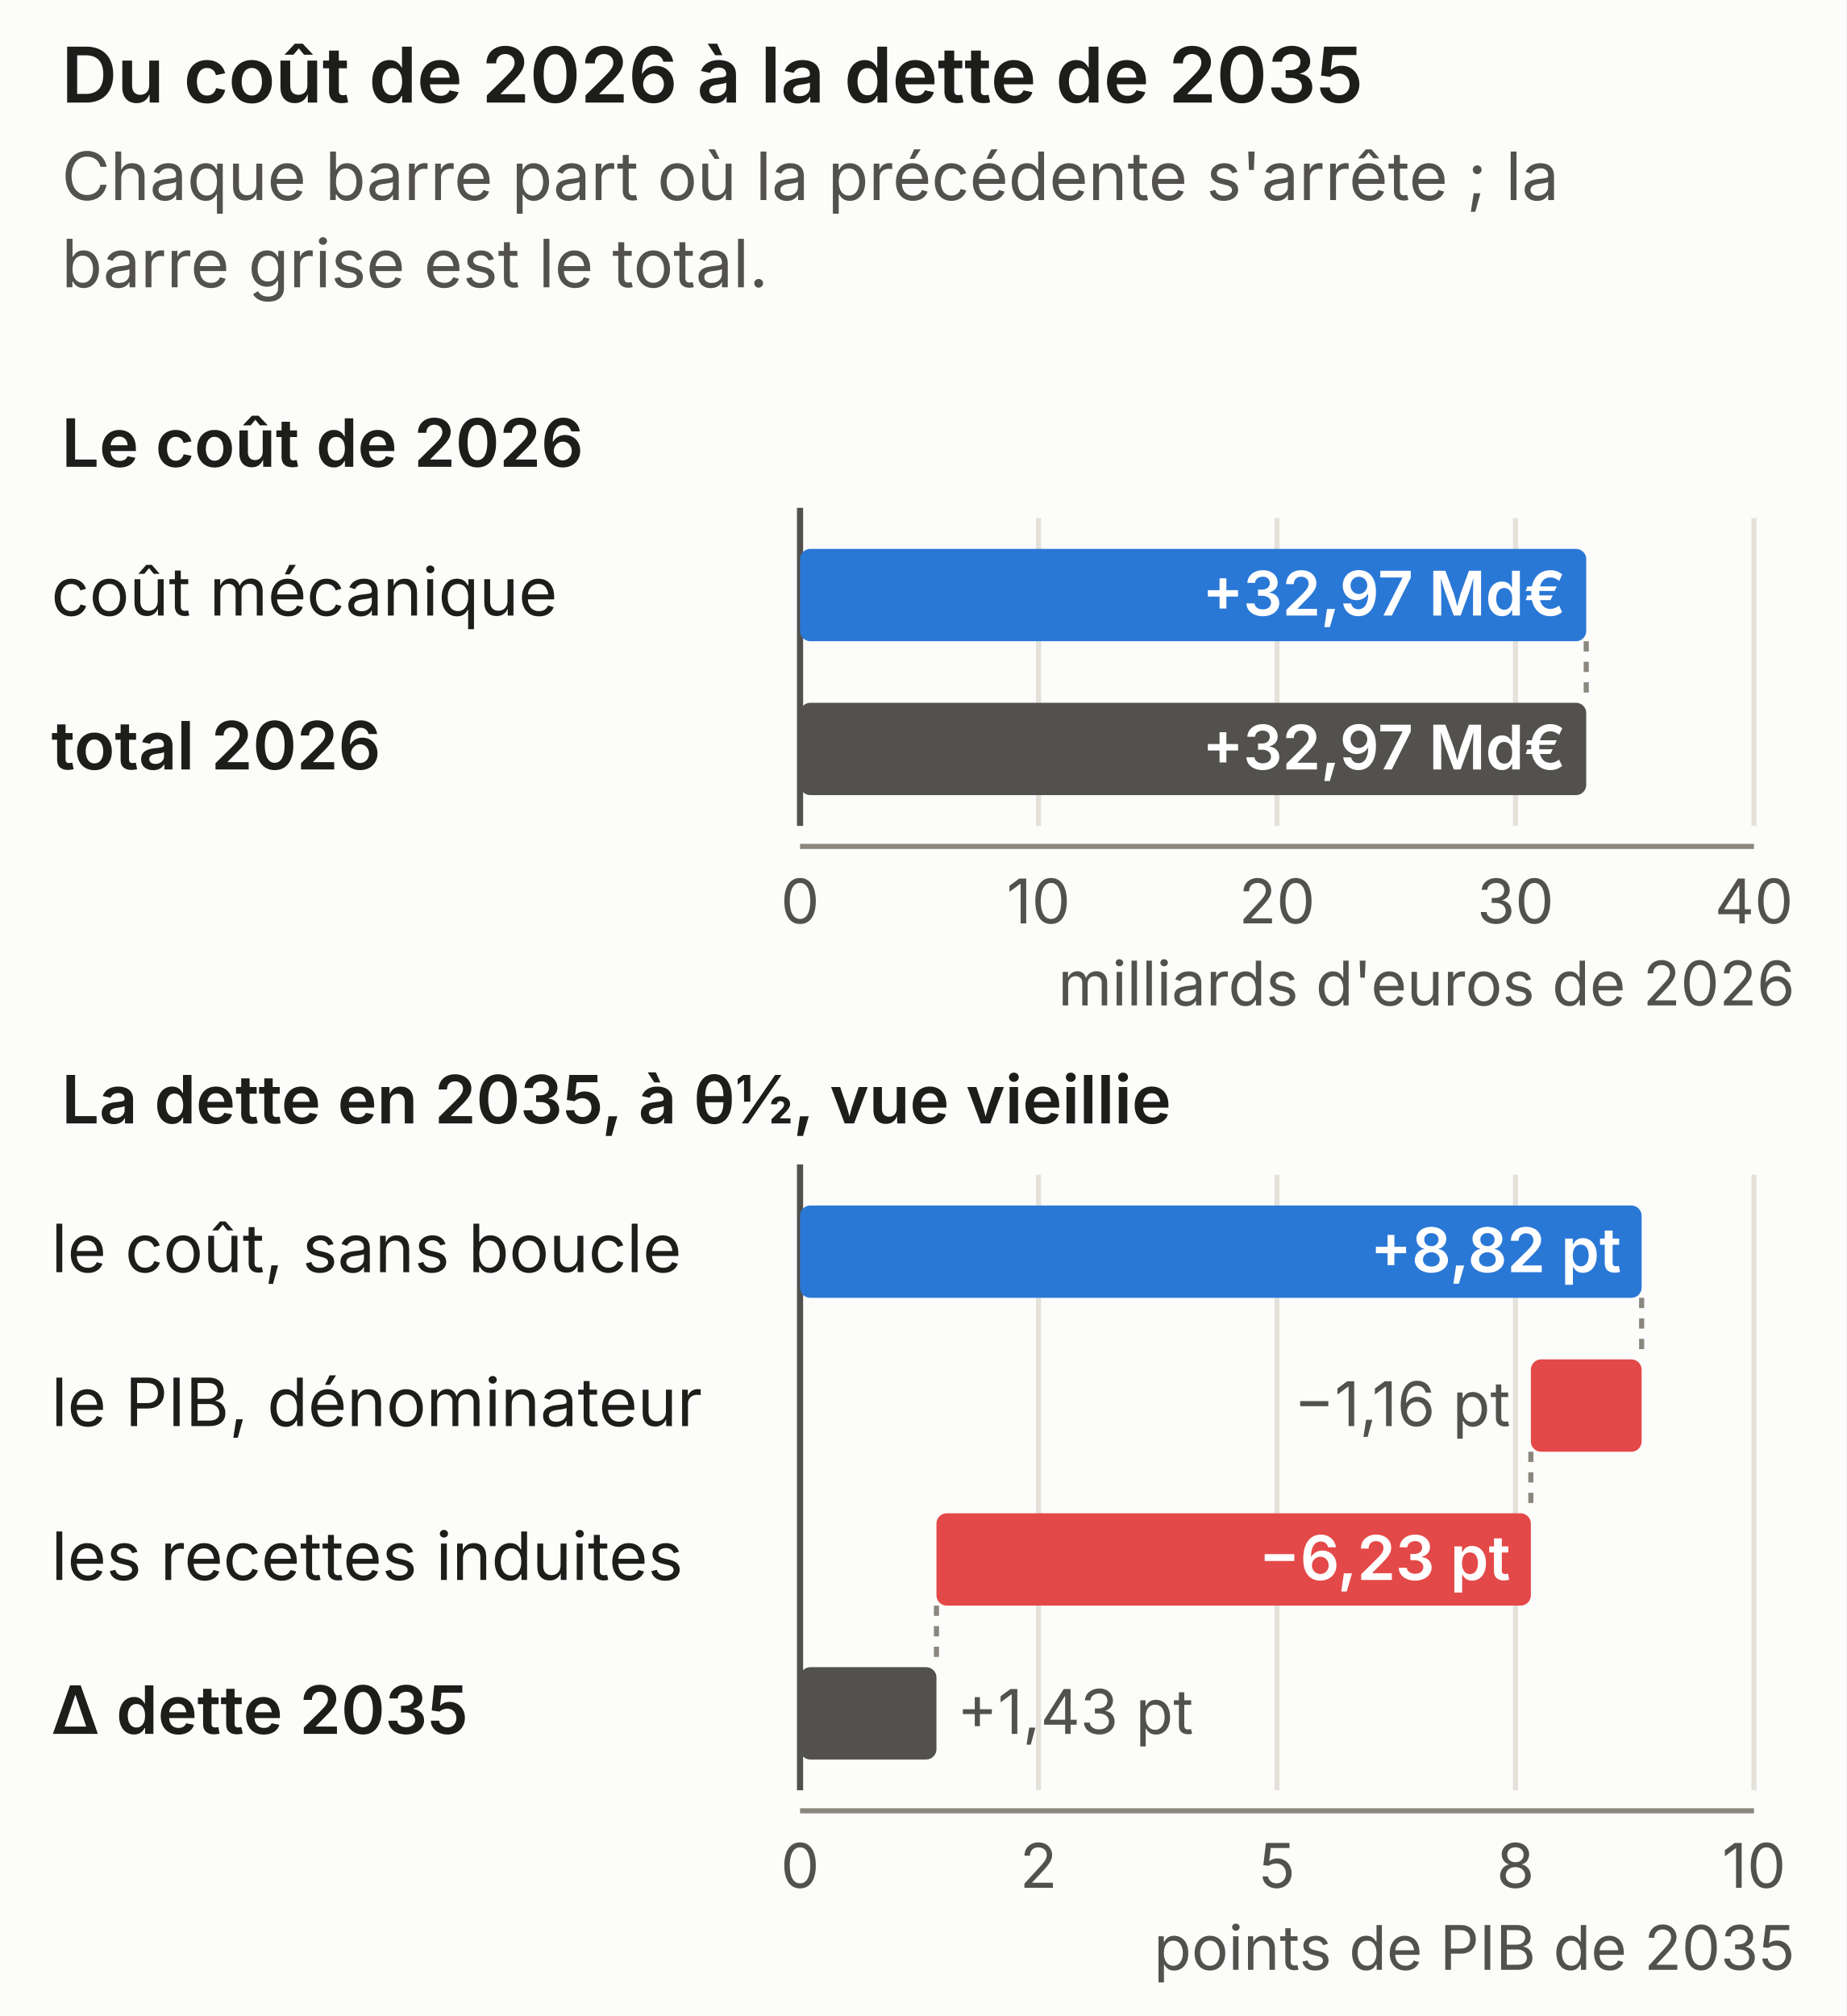
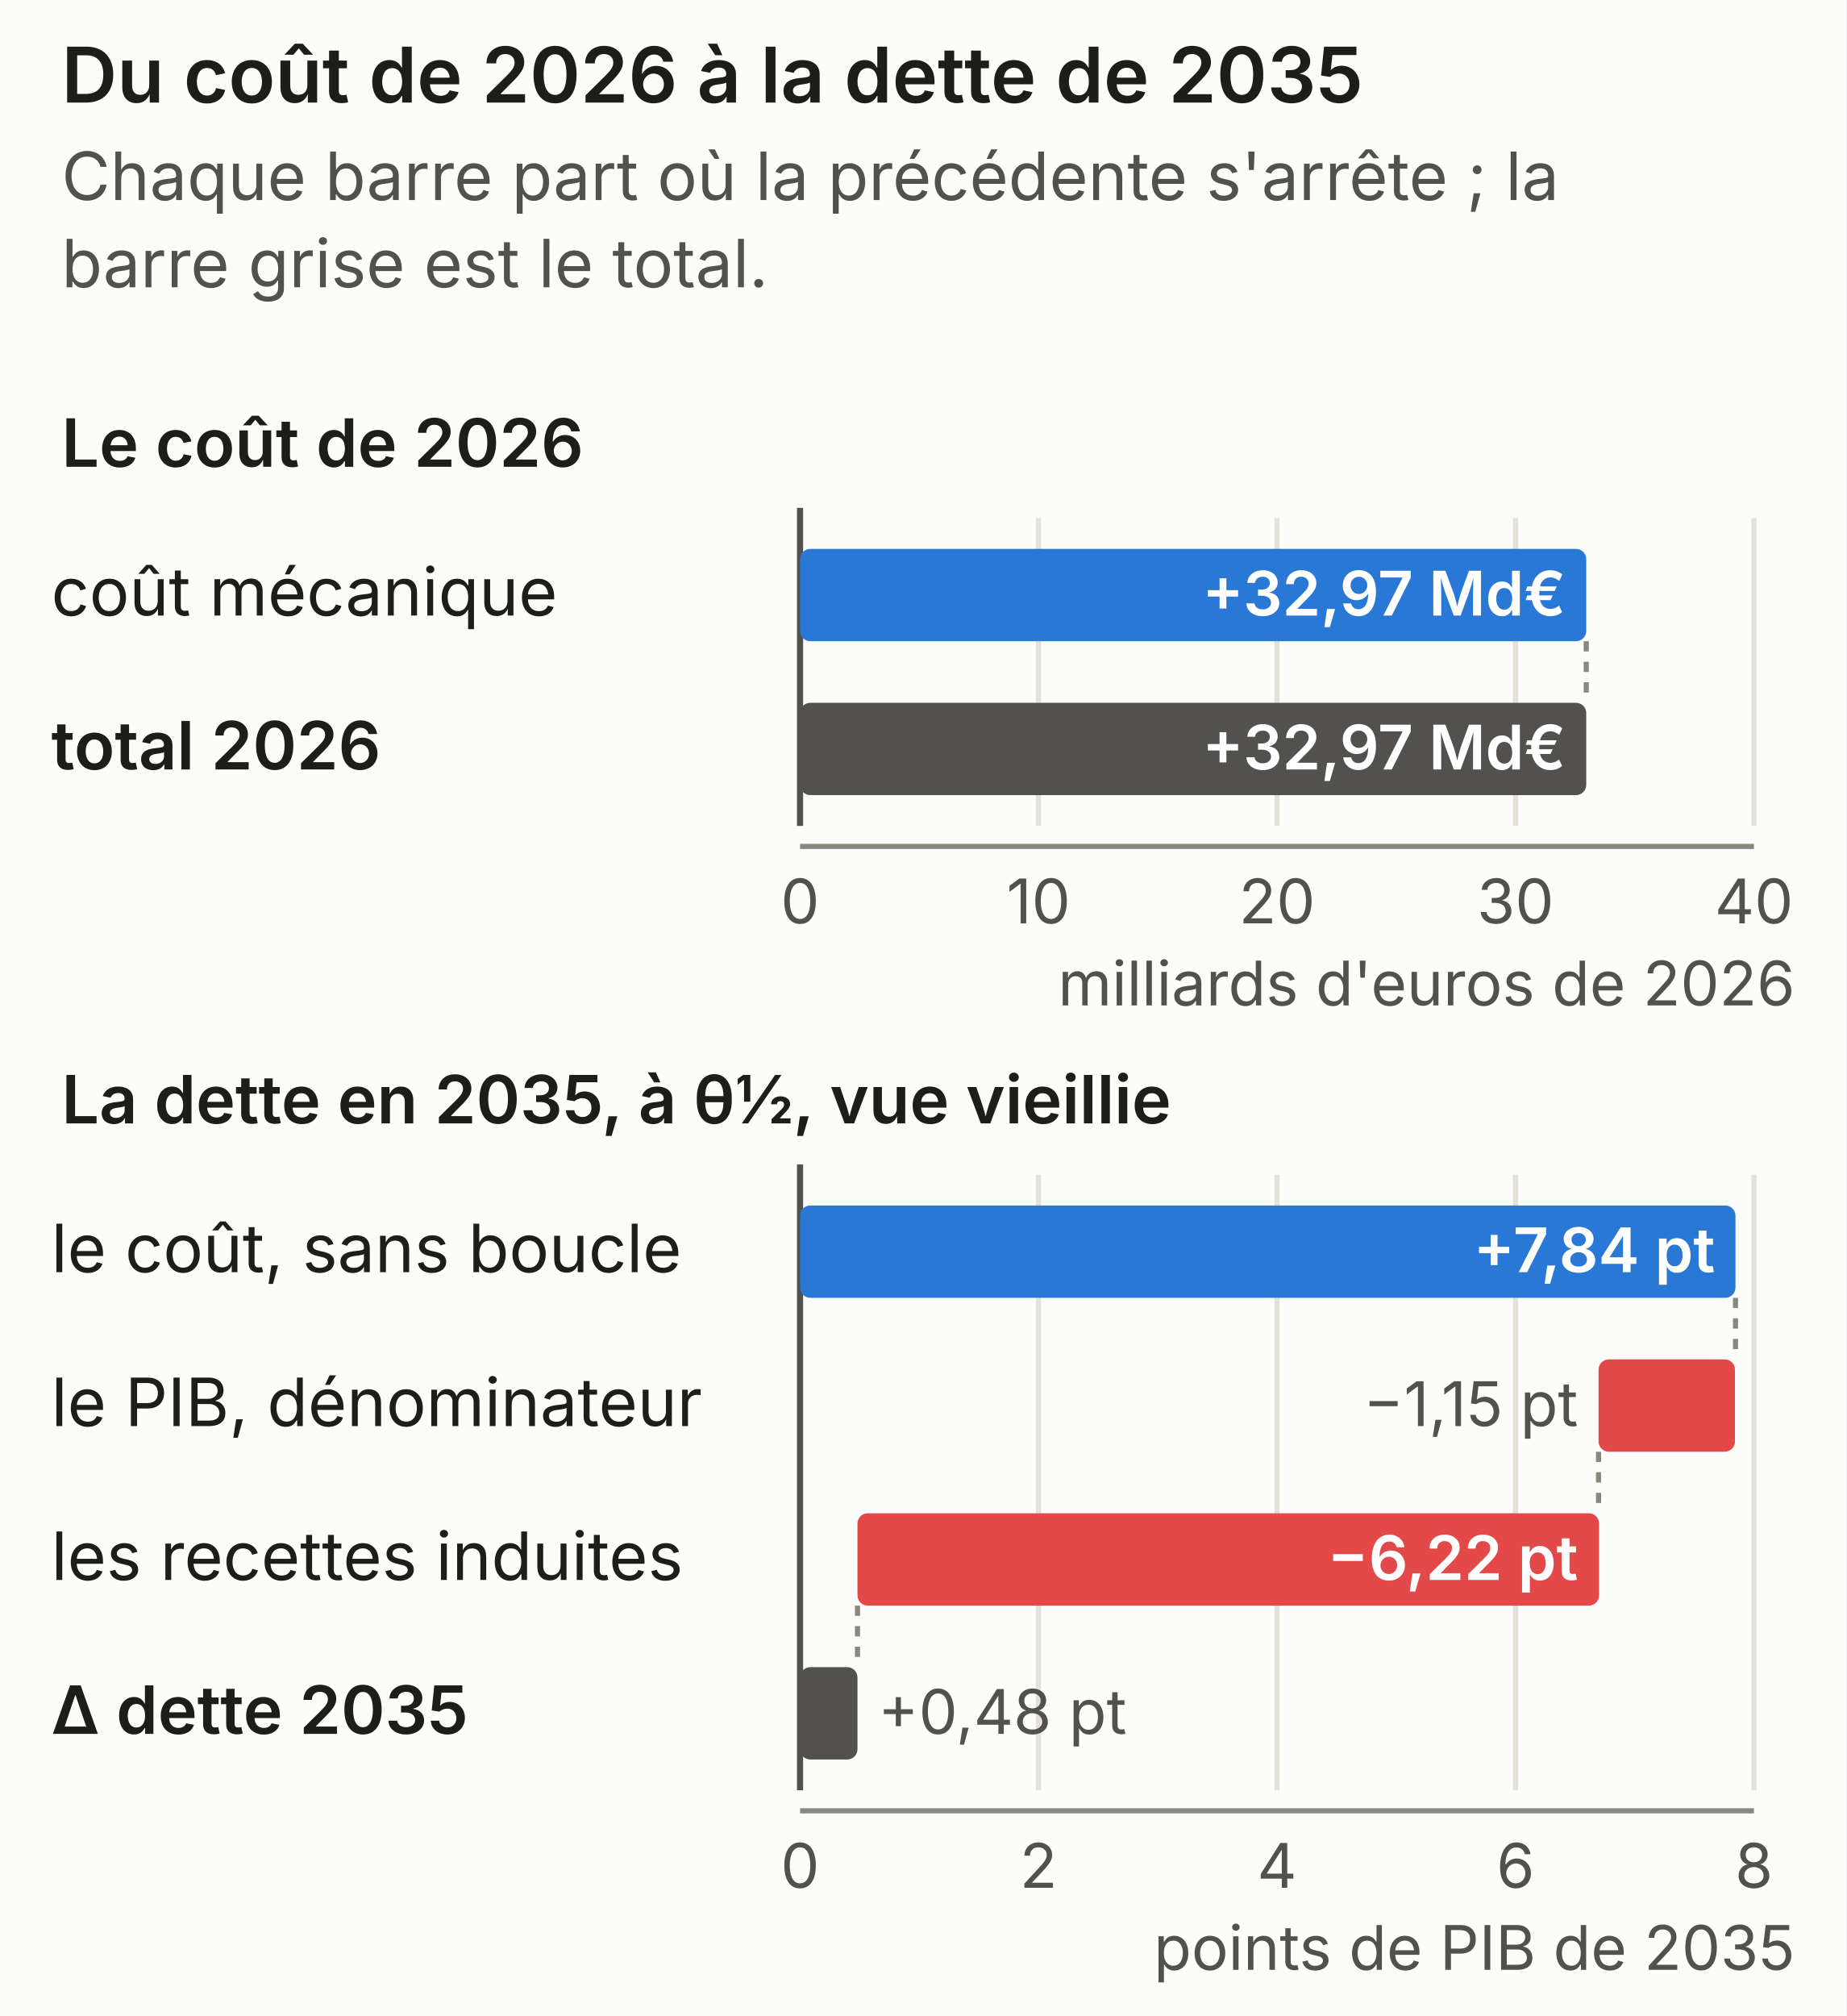
<svg xmlns="http://www.w3.org/2000/svg" viewBox="0 0 360 393" width="360" height="393" role="img" aria-labelledby="pres2027_roussel_programme-cascade-t pres2027_roussel_programme-cascade-d" font-size="13">
  <style>.g-fond{fill:#fcfcfb}.g-encre{fill:#1d1d1b}.g-doux{fill:#52514e}
.g-axe{stroke:#8a877f}.g-grille{stroke:#e4e1da}.g-zero{stroke:#52514e}
.g-s1{stroke:#2a78d6}.g-s2{stroke:#eb6834}.g-s3{stroke:#1baf7a}.g-s4{stroke:#6250d6}
.g-f1{fill:#2a78d6}.g-f2{fill:#eb6834}.g-f3{fill:#1baf7a}.g-f4{fill:#6250d6}
.g-bande{fill:#2a78d6;fill-opacity:.16}.g-plus{fill:#2a78d6}.g-moins{fill:#e34948}
.g-total{fill:#52514e}.g-lien{stroke:#8a877f}.g-sur{fill:#ffffff}
@media (prefers-color-scheme: dark){
.g-fond{fill:#1a1a19}.g-encre{fill:#ece9e2}.g-doux{fill:#c3c2b7}
.g-axe{stroke:#8f8b80}.g-grille{stroke:#33322f}.g-zero{stroke:#c3c2b7}
.g-s1{stroke:#3987e5}.g-s2{stroke:#d95926}.g-s3{stroke:#199e70}.g-s4{stroke:#9085e9}
.g-f1{fill:#3987e5}.g-f2{fill:#d95926}.g-f3{fill:#199e70}.g-f4{fill:#9085e9}
.g-bande{fill:#3987e5;fill-opacity:.24}.g-plus{fill:#3987e5}.g-moins{fill:#e66767}
.g-total{fill:#6b6862}.g-lien{stroke:#8f8b80}}
text{font-family:system-ui,-apple-system,"Segoe UI",sans-serif}</style>
  <rect class="g-fond" fill="#fcfcfb" x="0" y="0" width="360" height="393" />
  <text class="g-encre" fill="#1d1d1b" x="12" y="20" text-anchor="start" font-size="15" font-weight="600">Du coût de 2026 à la dette de 2035</text>
  <text class="g-doux" fill="#52514e" x="12" y="39" text-anchor="start">Chaque barre part où la précédente s'arrête ; la</text>
  <text class="g-doux" fill="#52514e" x="12" y="56" text-anchor="start">barre grise est le total.</text>
  <text class="g-encre" fill="#1d1d1b" x="12" y="91" text-anchor="start" font-weight="600">Le coût de 2026</text>
  <line class="g-grille" stroke="#e4e1da" stroke-width="1" x1="156" y1="101" x2="156" y2="161" />
  <line class="g-grille" stroke="#e4e1da" stroke-width="1" x1="202.5" y1="101" x2="202.5" y2="161" />
  <line class="g-grille" stroke="#e4e1da" stroke-width="1" x1="249" y1="101" x2="249" y2="161" />
  <line class="g-grille" stroke="#e4e1da" stroke-width="1" x1="295.5" y1="101" x2="295.5" y2="161" />
  <line class="g-grille" stroke="#e4e1da" stroke-width="1" x1="342" y1="101" x2="342" y2="161" />
  <line class="g-zero" stroke="#52514e" stroke-width="1.2" x1="156" y1="99" x2="156" y2="161" />
  <rect class="g-plus" fill="#2a78d6" x="156" y="107" width="153.3" height="18" rx="2" />
  <line class="g-lien" stroke="#8a877f" stroke-width="1" stroke-dasharray="2 2" x1="309.3" y1="125" x2="309.3" y2="137" />
  <text class="g-encre" fill="#1d1d1b" x="10" y="120" text-anchor="start">coût mécanique</text>
  <text class="g-sur" fill="#ffffff" x="305.3" y="120" text-anchor="end" font-size="12" font-weight="600">+32,97 Md€</text>
  <rect class="g-total" fill="#52514e" x="156" y="137" width="153.3" height="18" rx="2" />
  <text class="g-encre" fill="#1d1d1b" x="10" y="150" text-anchor="start" font-weight="600">total 2026</text>
  <text class="g-sur" fill="#ffffff" x="305.3" y="150" text-anchor="end" font-size="12" font-weight="600">+32,97 Md€</text>
  <line class="g-axe" stroke="#8a877f" stroke-width="1" x1="156" y1="165" x2="342" y2="165" />
  <text class="g-doux" fill="#52514e" x="156" y="180" text-anchor="middle" font-size="12">0</text>
  <text class="g-doux" fill="#52514e" x="202.5" y="180" text-anchor="middle" font-size="12">10</text>
  <text class="g-doux" fill="#52514e" x="249" y="180" text-anchor="middle" font-size="12">20</text>
  <text class="g-doux" fill="#52514e" x="295.5" y="180" text-anchor="middle" font-size="12">30</text>
  <text class="g-doux" fill="#52514e" x="342" y="180" text-anchor="middle" font-size="12">40</text>
  <text class="g-doux" fill="#52514e" x="350" y="196" text-anchor="end" font-size="12">milliards d'euros de 2026</text>
  <text class="g-encre" fill="#1d1d1b" x="12" y="219" text-anchor="start" font-weight="600">La dette en 2035, à θ½, vue vieillie</text>
  <line class="g-grille" stroke="#e4e1da" stroke-width="1" x1="156" y1="229" x2="156" y2="349" />
  <line class="g-grille" stroke="#e4e1da" stroke-width="1" x1="202.5" y1="229" x2="202.5" y2="349" />
  <line class="g-grille" stroke="#e4e1da" stroke-width="1" x1="249" y1="229" x2="249" y2="349" />
  <line class="g-grille" stroke="#e4e1da" stroke-width="1" x1="295.5" y1="229" x2="295.5" y2="349" />
  <line class="g-grille" stroke="#e4e1da" stroke-width="1" x1="342" y1="229" x2="342" y2="349" />
  <line class="g-zero" stroke="#52514e" stroke-width="1.2" x1="156" y1="227" x2="156" y2="349" />
-   <rect class="g-plus" fill="#2a78d6" x="156" y="235" width="164.1" height="18" rx="2" />
-   <line class="g-lien" stroke="#8a877f" stroke-width="1" stroke-dasharray="2 2" x1="320.1" y1="253" x2="320.1" y2="265" />
+   <rect class="g-plus" fill="#2a78d6" x="156" y="235" width="182.4" height="18" rx="2" />
+   <line class="g-lien" stroke="#8a877f" stroke-width="1" stroke-dasharray="2 2" x1="338.4" y1="253" x2="338.4" y2="265" />
  <text class="g-encre" fill="#1d1d1b" x="10" y="248" text-anchor="start">le coût, sans boucle</text>
-   <text class="g-sur" fill="#ffffff" x="316.1" y="248" text-anchor="end" font-size="12" font-weight="600">+8,82 pt</text>
-   <rect class="g-moins" fill="#e34948" x="298.5" y="265" width="21.6" height="18" rx="2" />
-   <line class="g-lien" stroke="#8a877f" stroke-width="1" stroke-dasharray="2 2" x1="298.5" y1="283" x2="298.5" y2="295" />
+   <text class="g-sur" fill="#ffffff" x="334.4" y="248" text-anchor="end" font-size="12" font-weight="600">+7,84 pt</text>
+   <rect class="g-moins" fill="#e34948" x="311.7" y="265" width="26.6" height="18" rx="2" />
+   <line class="g-lien" stroke="#8a877f" stroke-width="1" stroke-dasharray="2 2" x1="311.7" y1="283" x2="311.7" y2="295" />
  <text class="g-encre" fill="#1d1d1b" x="10" y="278" text-anchor="start">le PIB, dénominateur</text>
-   <text class="g-doux" fill="#52514e" x="294.5" y="278" text-anchor="end" font-size="12">−1,16 pt</text>
-   <rect class="g-moins" fill="#e34948" x="182.6" y="295" width="115.9" height="18" rx="2" />
-   <line class="g-lien" stroke="#8a877f" stroke-width="1" stroke-dasharray="2 2" x1="182.6" y1="313" x2="182.6" y2="325" />
+   <text class="g-doux" fill="#52514e" x="307.7" y="278" text-anchor="end" font-size="12">−1,15 pt</text>
+   <rect class="g-moins" fill="#e34948" x="167.2" y="295" width="144.6" height="18" rx="2" />
+   <line class="g-lien" stroke="#8a877f" stroke-width="1" stroke-dasharray="2 2" x1="167.2" y1="313" x2="167.2" y2="325" />
  <text class="g-encre" fill="#1d1d1b" x="10" y="308" text-anchor="start">les recettes induites</text>
-   <text class="g-sur" fill="#ffffff" x="294.5" y="308" text-anchor="end" font-size="12" font-weight="600">−6,23 pt</text>
-   <rect class="g-total" fill="#52514e" x="156" y="325" width="26.6" height="18" rx="2" />
+   <text class="g-sur" fill="#ffffff" x="307.7" y="308" text-anchor="end" font-size="12" font-weight="600">−6,22 pt</text>
+   <rect class="g-total" fill="#52514e" x="156" y="325" width="11.2" height="18" rx="2" />
  <text class="g-encre" fill="#1d1d1b" x="10" y="338" text-anchor="start" font-weight="600">Δ dette 2035</text>
-   <text class="g-doux" fill="#52514e" x="186.6" y="338" text-anchor="start" font-size="12">+1,43 pt</text>
+   <text class="g-doux" fill="#52514e" x="171.2" y="338" text-anchor="start" font-size="12">+0,48 pt</text>
  <line class="g-axe" stroke="#8a877f" stroke-width="1" x1="156" y1="353" x2="342" y2="353" />
  <text class="g-doux" fill="#52514e" x="156" y="368" text-anchor="middle" font-size="12">0</text>
  <text class="g-doux" fill="#52514e" x="202.5" y="368" text-anchor="middle" font-size="12">2</text>
-   <text class="g-doux" fill="#52514e" x="249" y="368" text-anchor="middle" font-size="12">5</text>
-   <text class="g-doux" fill="#52514e" x="295.5" y="368" text-anchor="middle" font-size="12">8</text>
-   <text class="g-doux" fill="#52514e" x="342" y="368" text-anchor="middle" font-size="12">10</text>
+   <text class="g-doux" fill="#52514e" x="249" y="368" text-anchor="middle" font-size="12">4</text>
+   <text class="g-doux" fill="#52514e" x="295.5" y="368" text-anchor="middle" font-size="12">6</text>
+   <text class="g-doux" fill="#52514e" x="342" y="368" text-anchor="middle" font-size="12">8</text>
  <text class="g-doux" fill="#52514e" x="350" y="384" text-anchor="end" font-size="12">points de PIB de 2035</text>
</svg>
